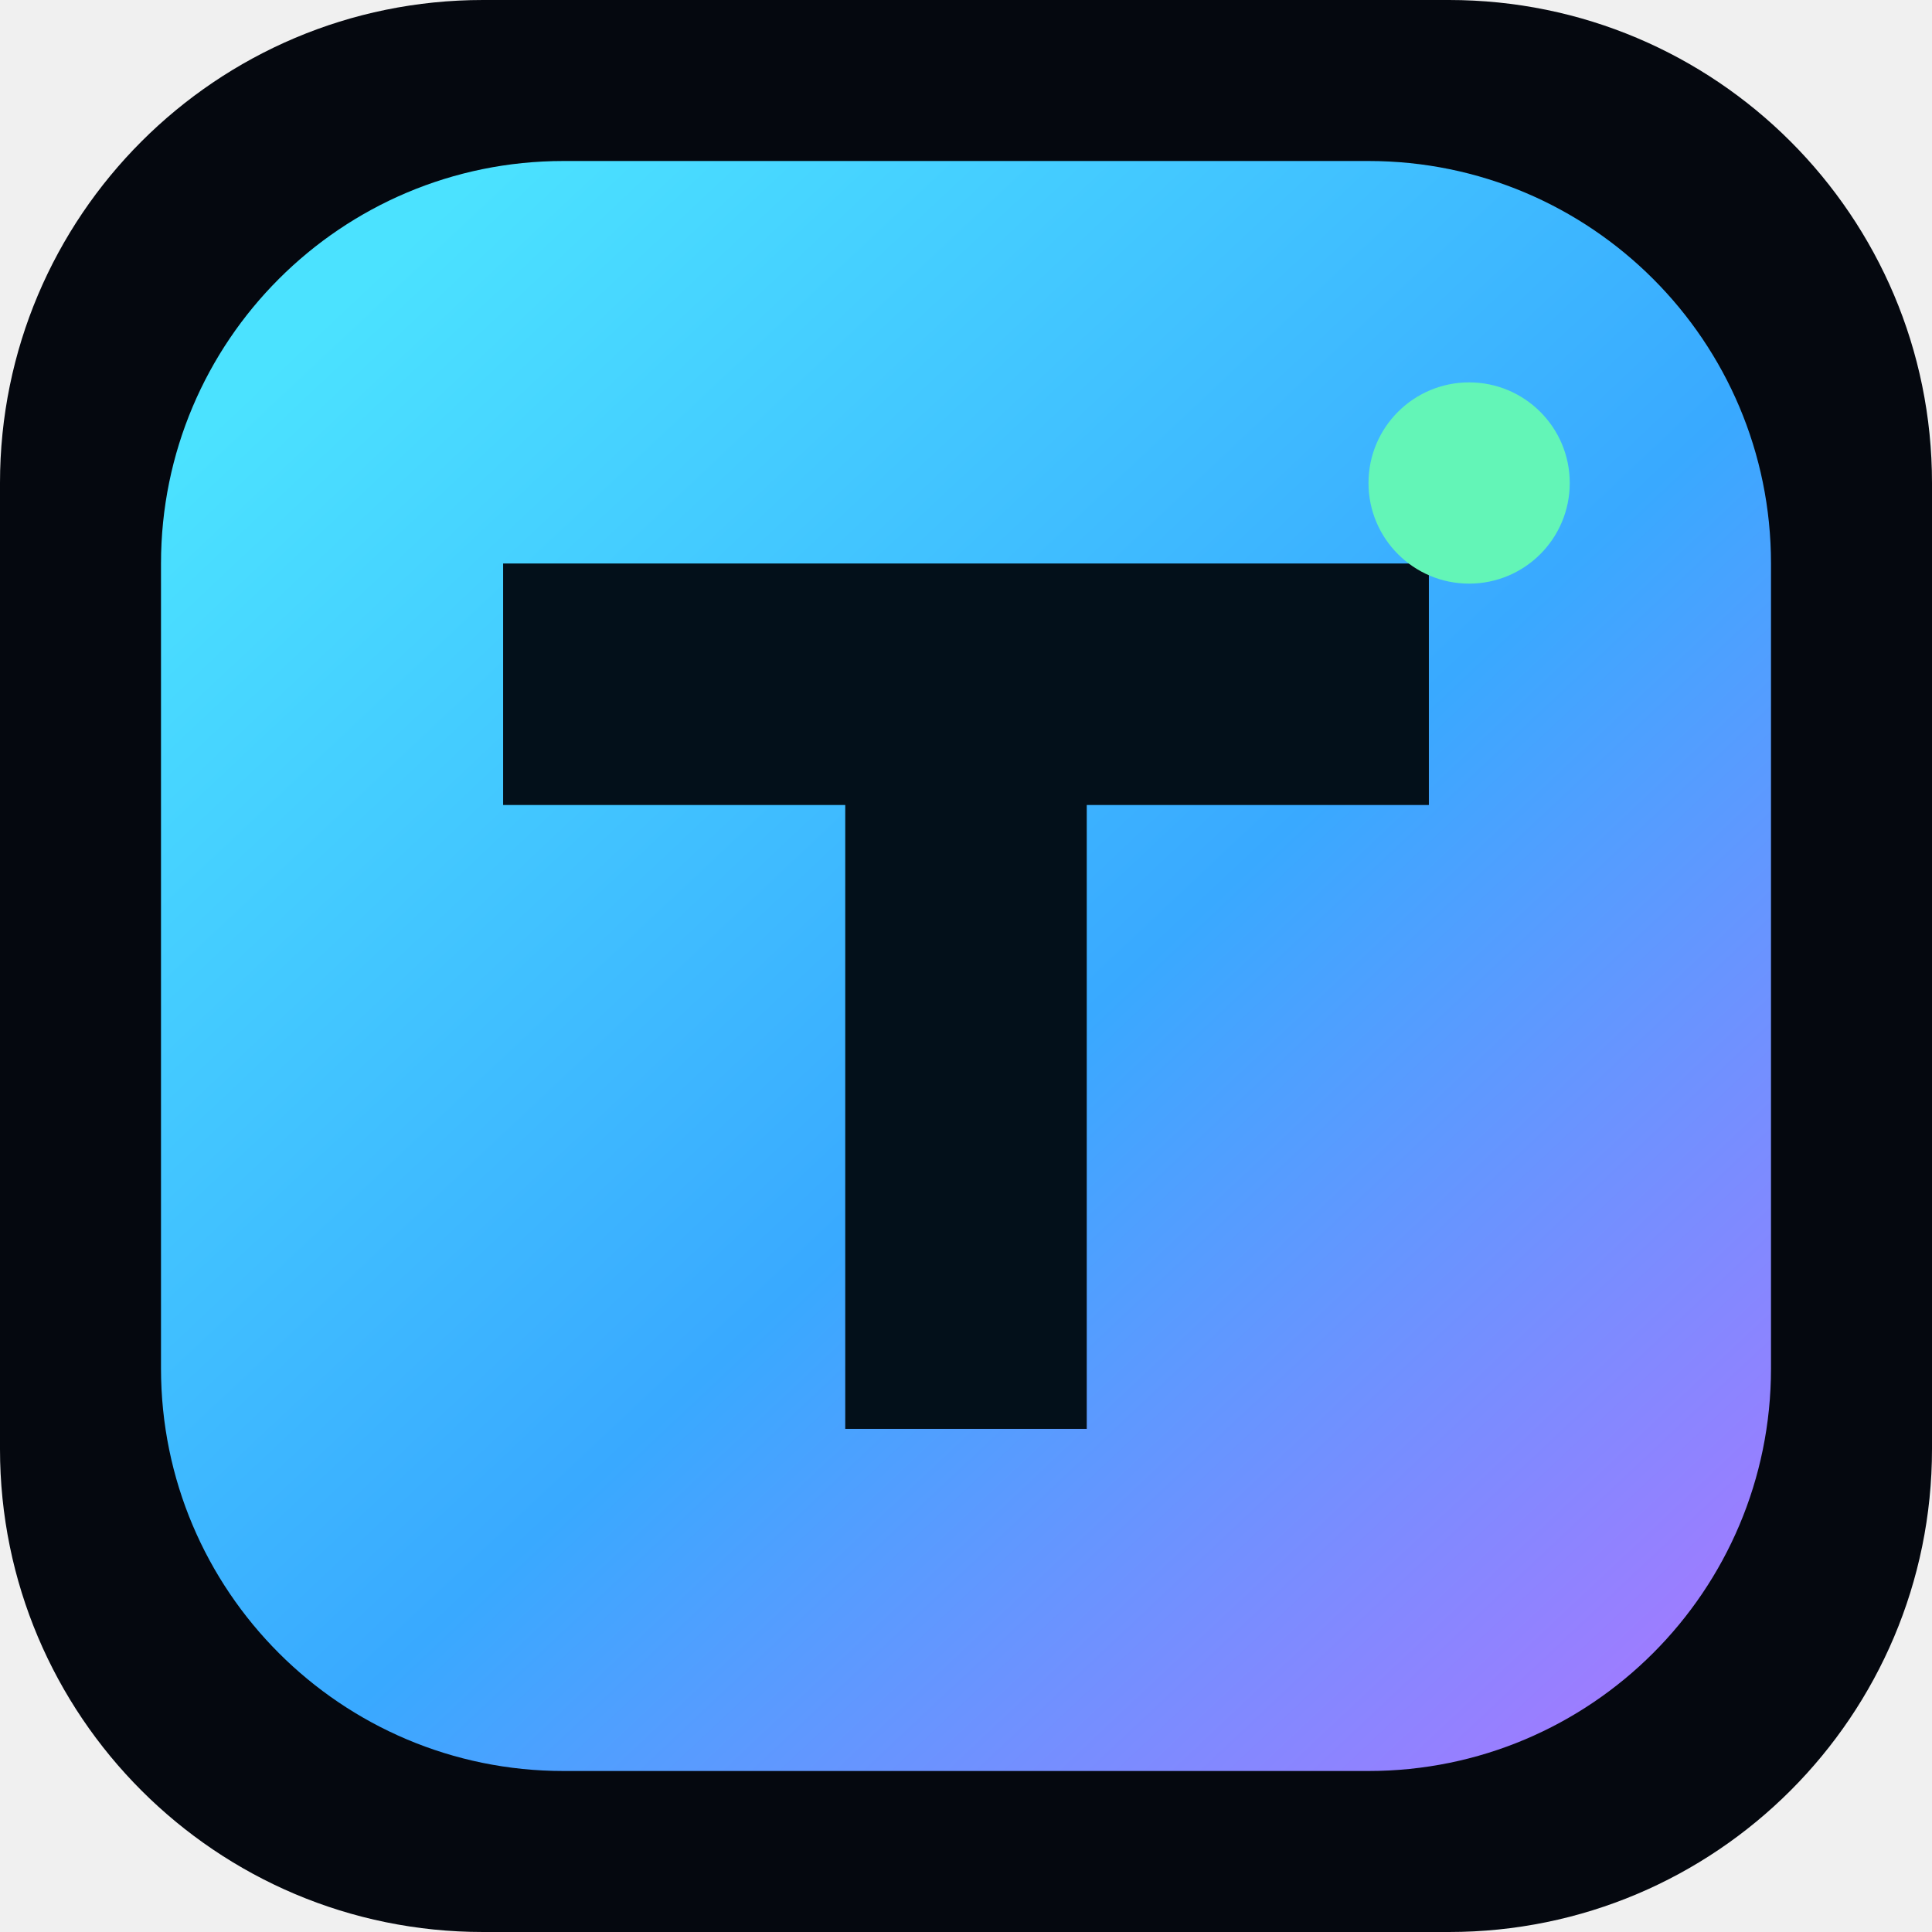
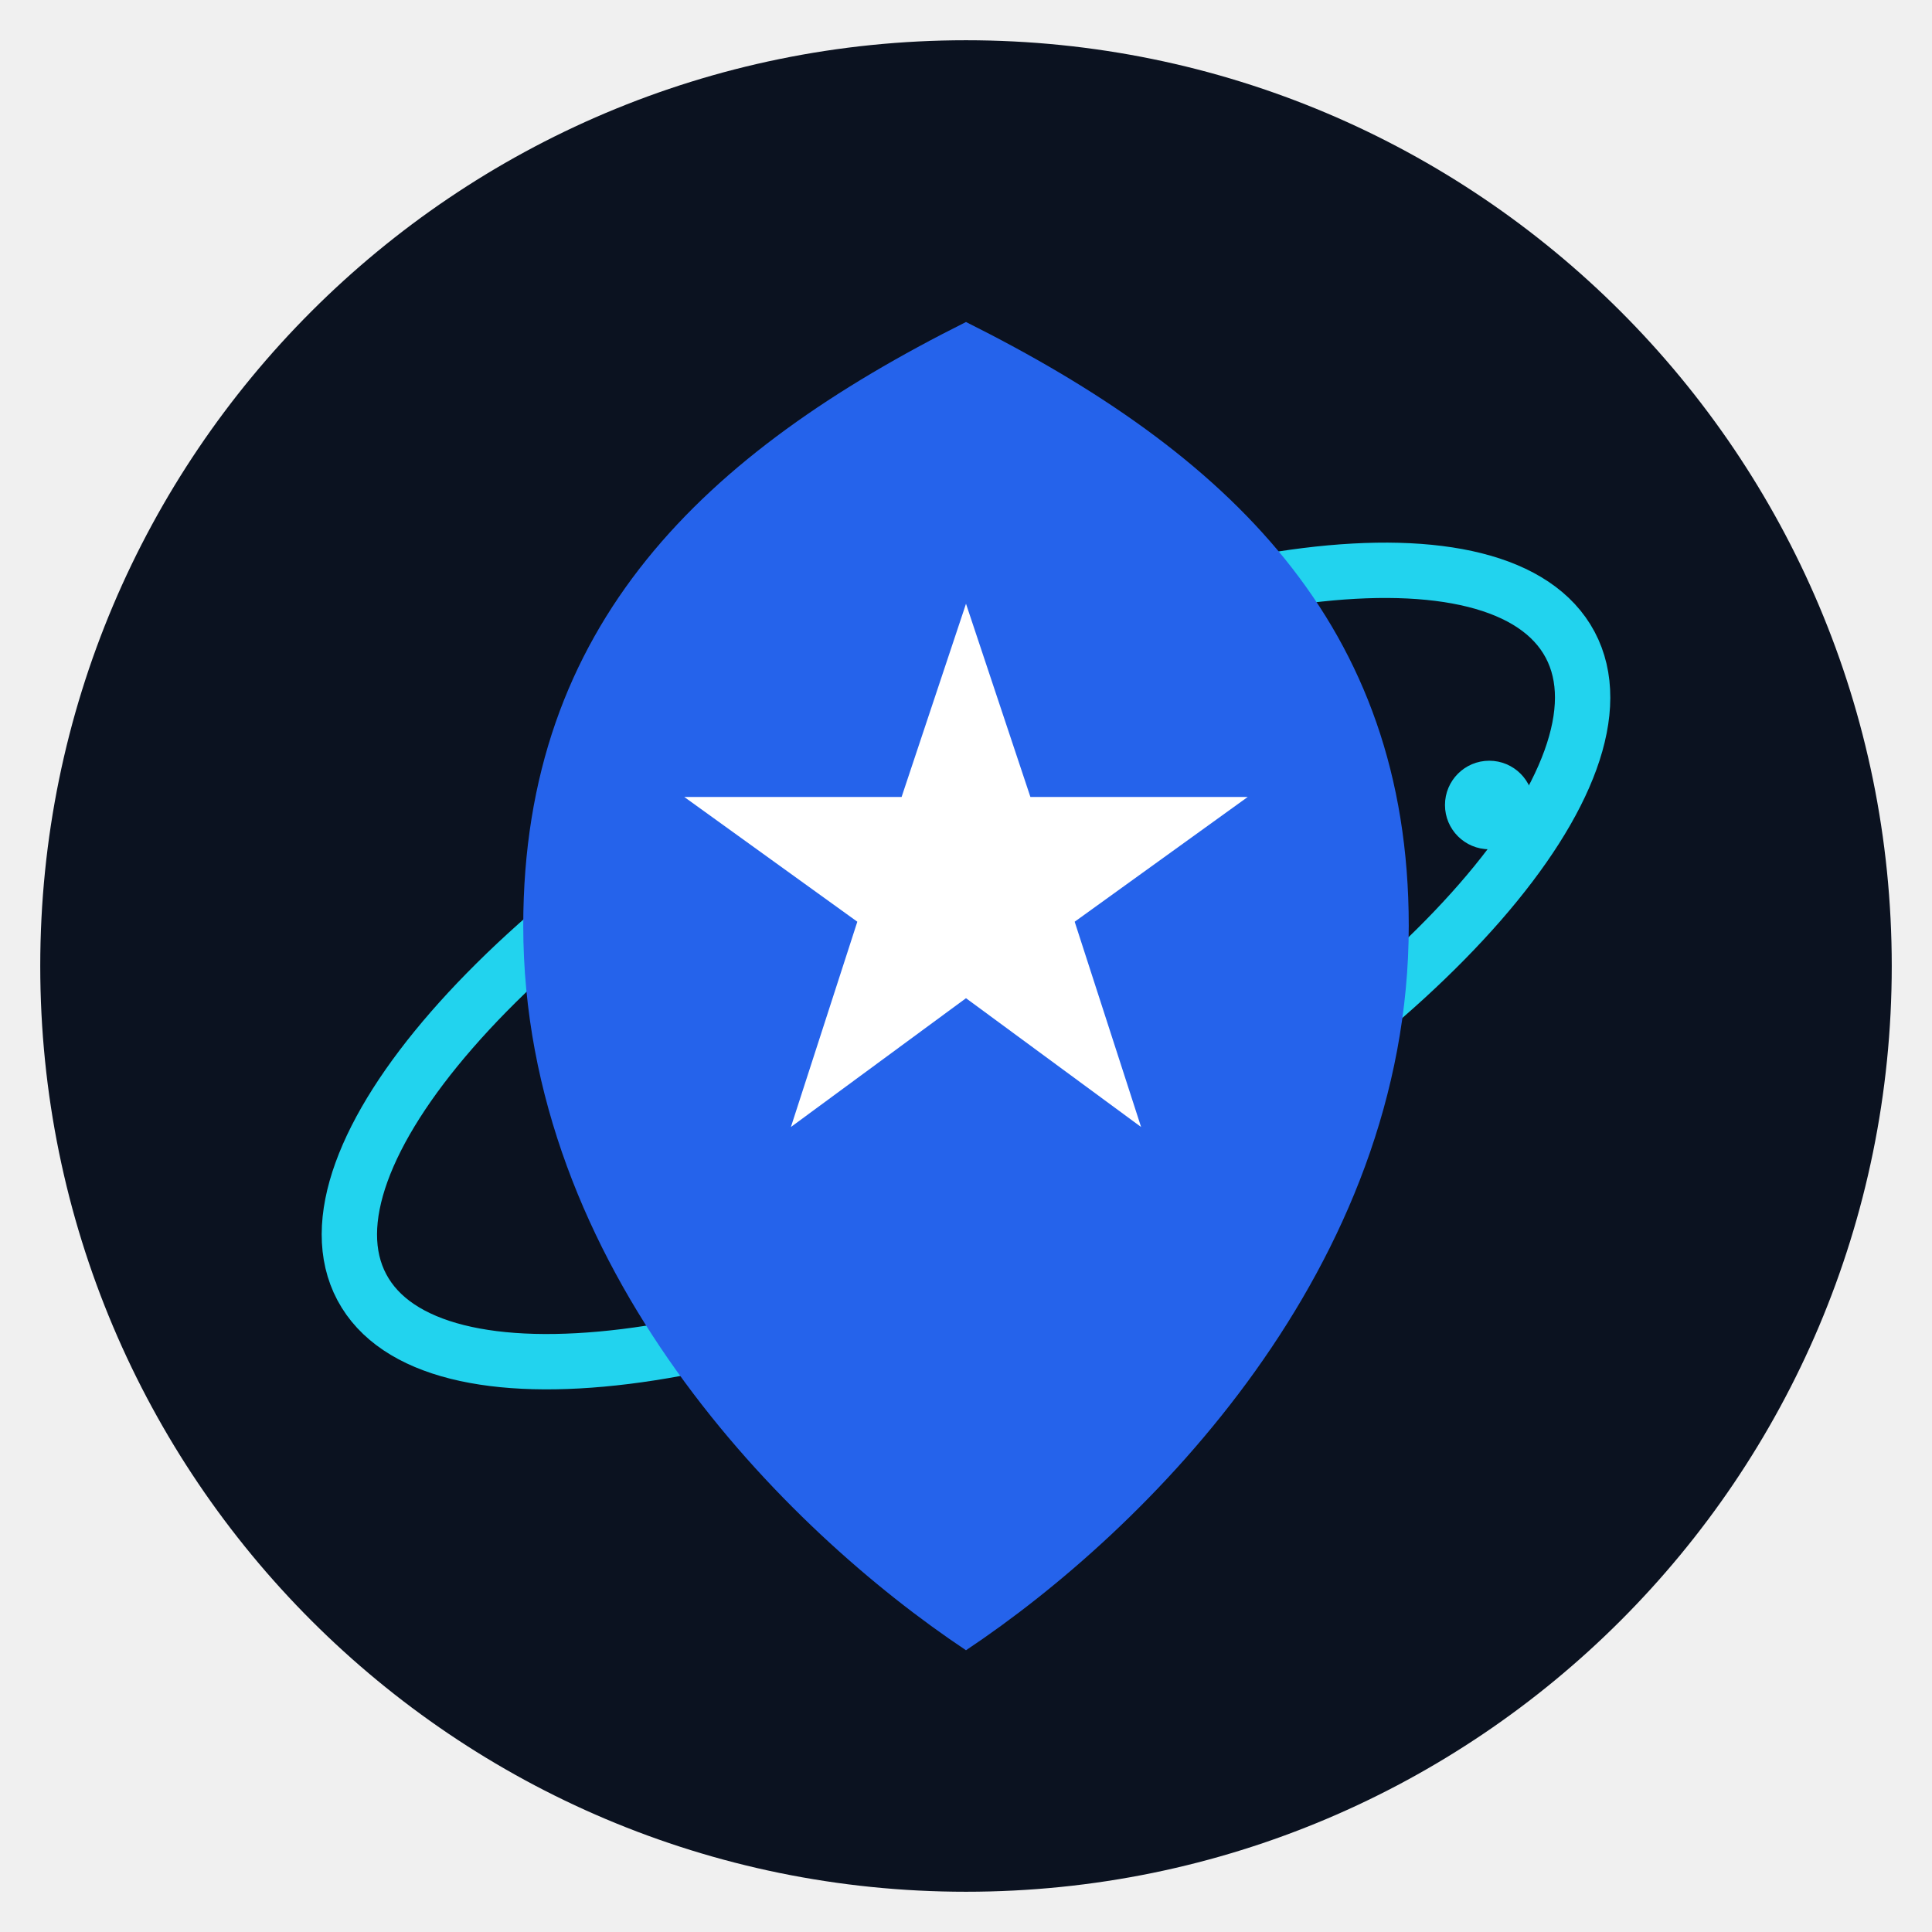
<svg xmlns="http://www.w3.org/2000/svg" viewBox="0 0 96 96" fill="none">
-   <defs>
-     <linearGradient id="g" x1="18" y1="14" x2="82" y2="82" gradientUnits="userSpaceOnUse">
-       <stop stop-color="#4BE2FF" />
-       <stop offset="0.55" stop-color="#39A9FF" />
-       <stop offset="1" stop-color="#9C7DFF" />
-     </linearGradient>
-   </defs>
-   <rect width="96" height="96" rx="24" fill="#05080F" />
-   <rect x="8" y="8" width="80" height="80" rx="20" fill="url(#g)" />
-   <path d="M25 28h46v12H54v31H42V40H25V28z" fill="#03101A" />
-   <circle cx="73" cy="24" r="5" fill="#63F5B7" />
+   <circle cx="48" cy="48" r="46" fill="#0B1220" />
+   <ellipse cx="48" cy="48" rx="34" ry="13" transform="rotate(-28 48 48)" stroke="#22D3EE" stroke-width="2.75" fill="none" />
+   <path d="M48 16c-13 6.5-22 15-22 30 0 17 13 30 22 36 9-6 22-19 22-36 0-15-9-23.5-22-30z" fill="#2563EB" />
+   <path d="M48 30l3.2 9.6H62l-8.6 6.2 3.3 10.2L48 49.6l-8.7 6.4 3.3-10.2L34 39.6h10.8L48 30z" fill="#FFFFFF" />
+   <circle cx="74" cy="40" r="2.2" fill="#22D3EE" />
</svg>
